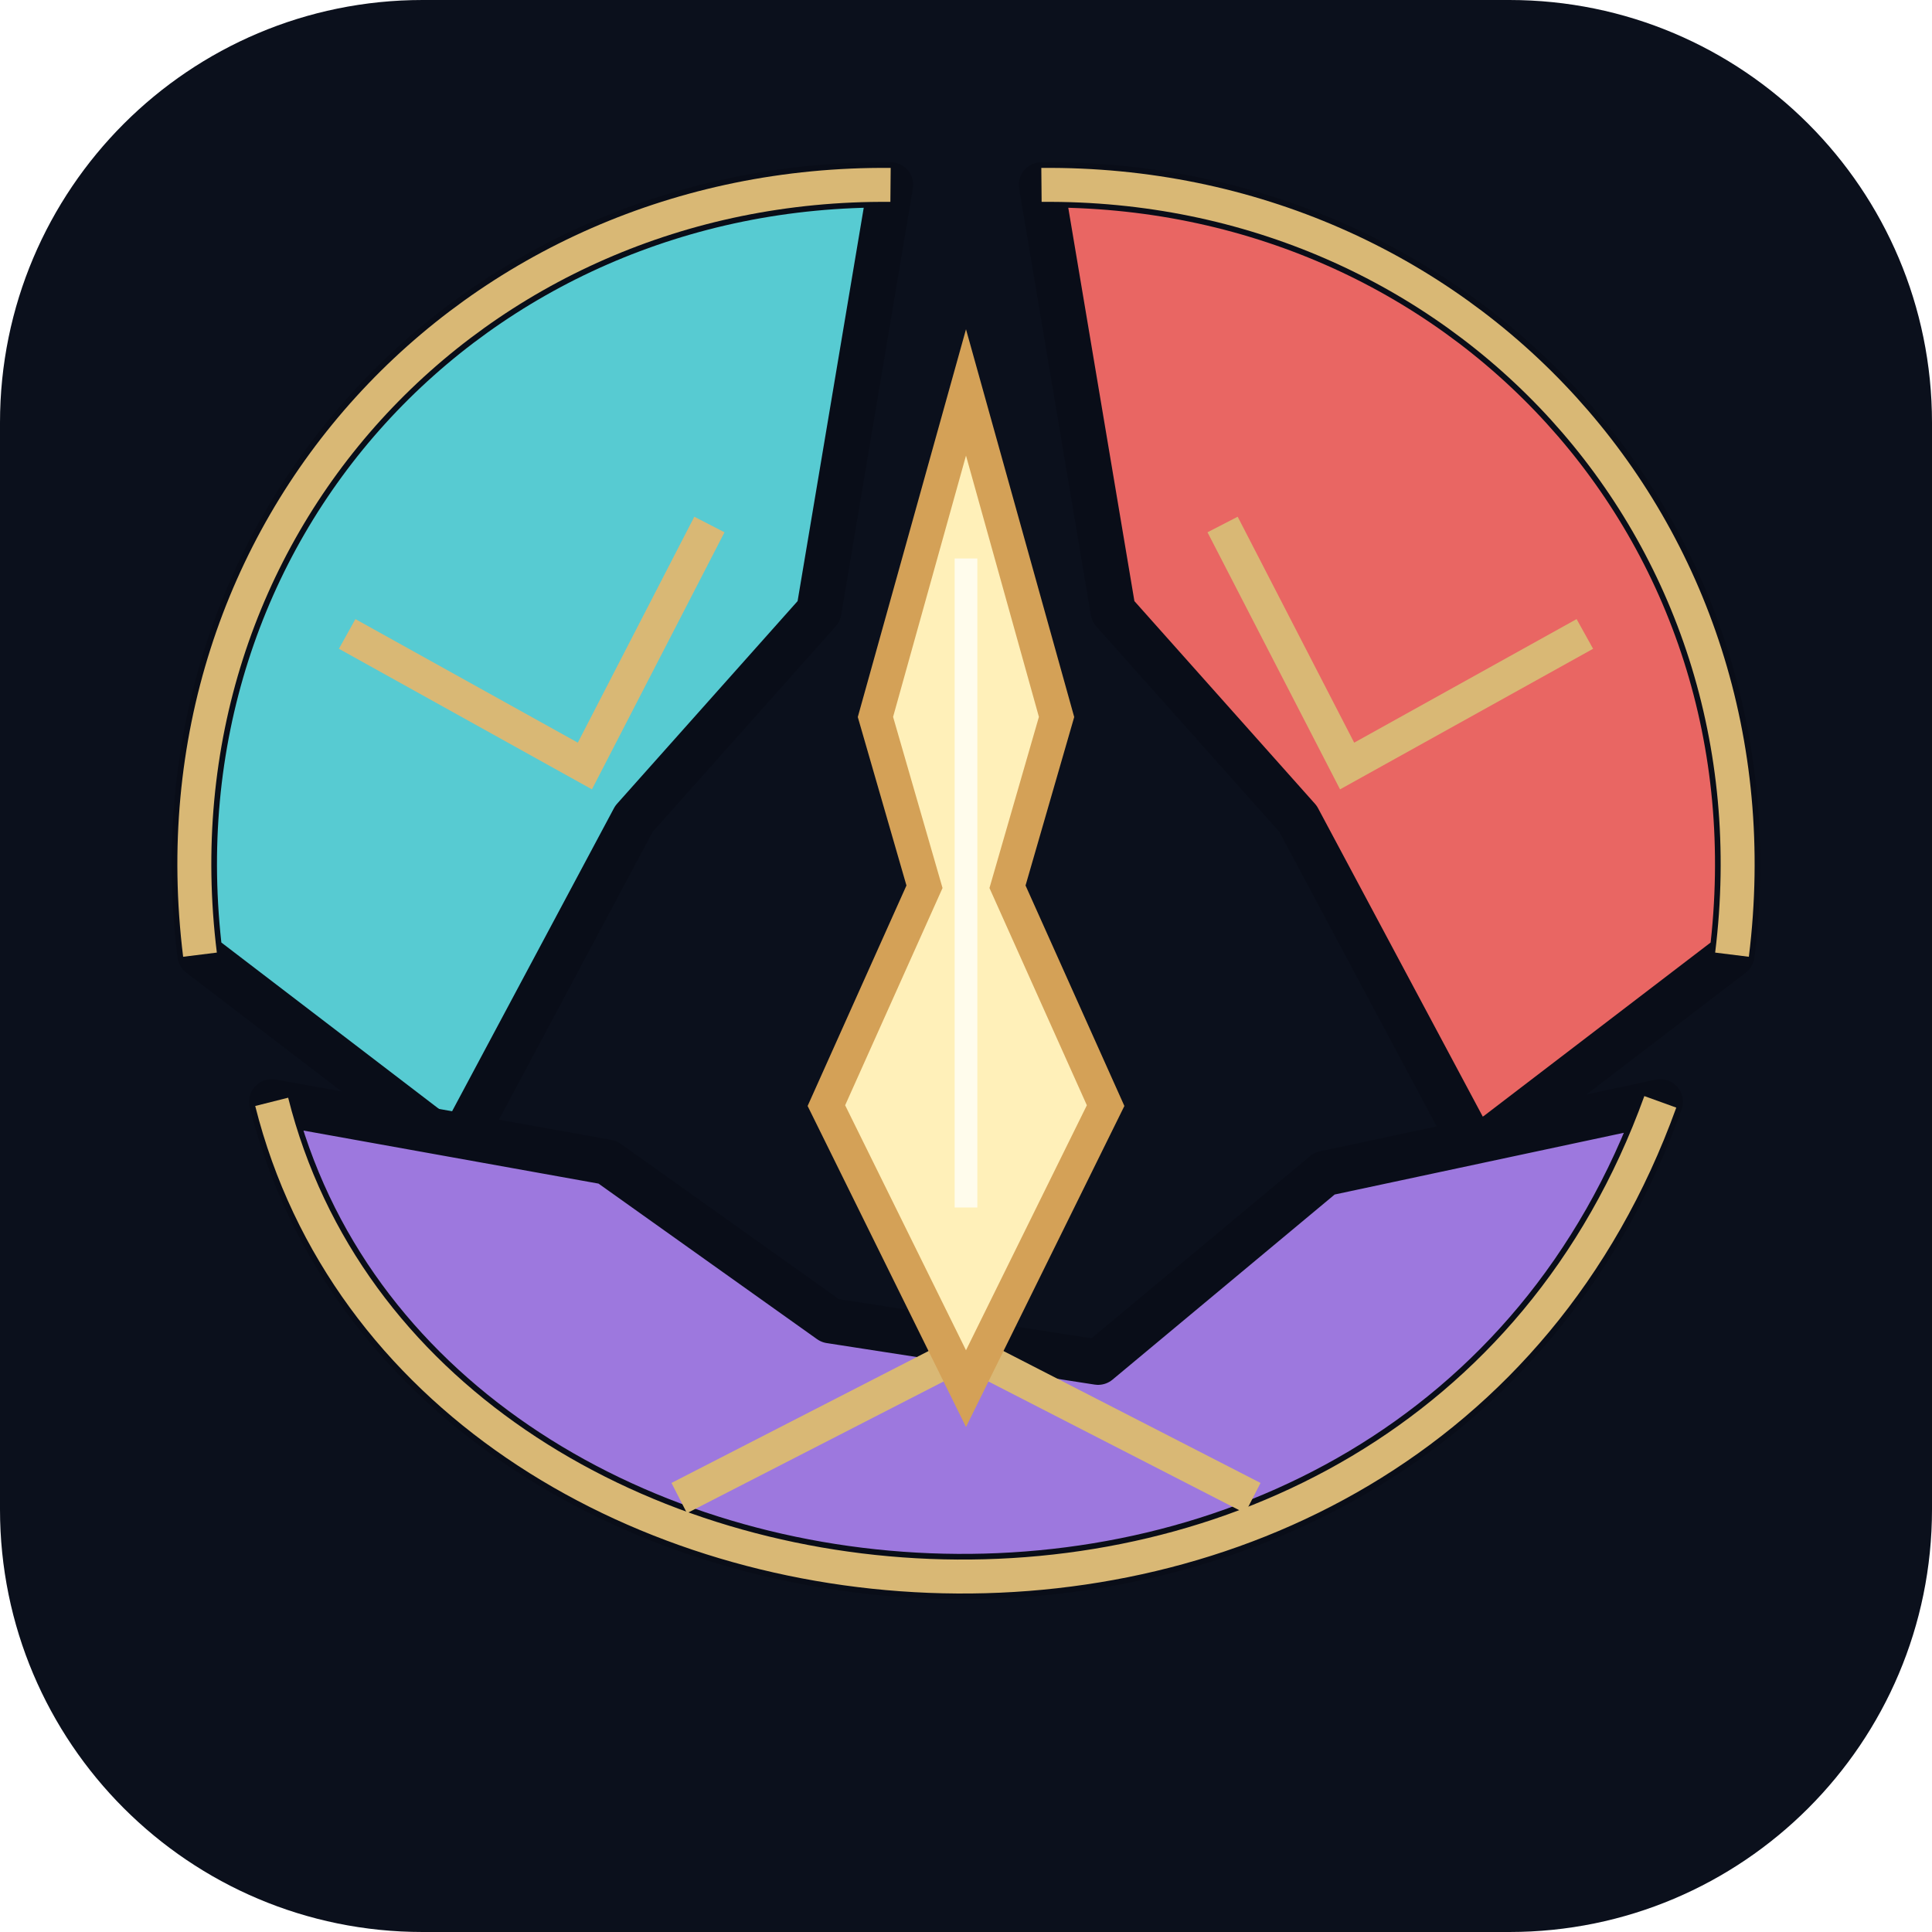
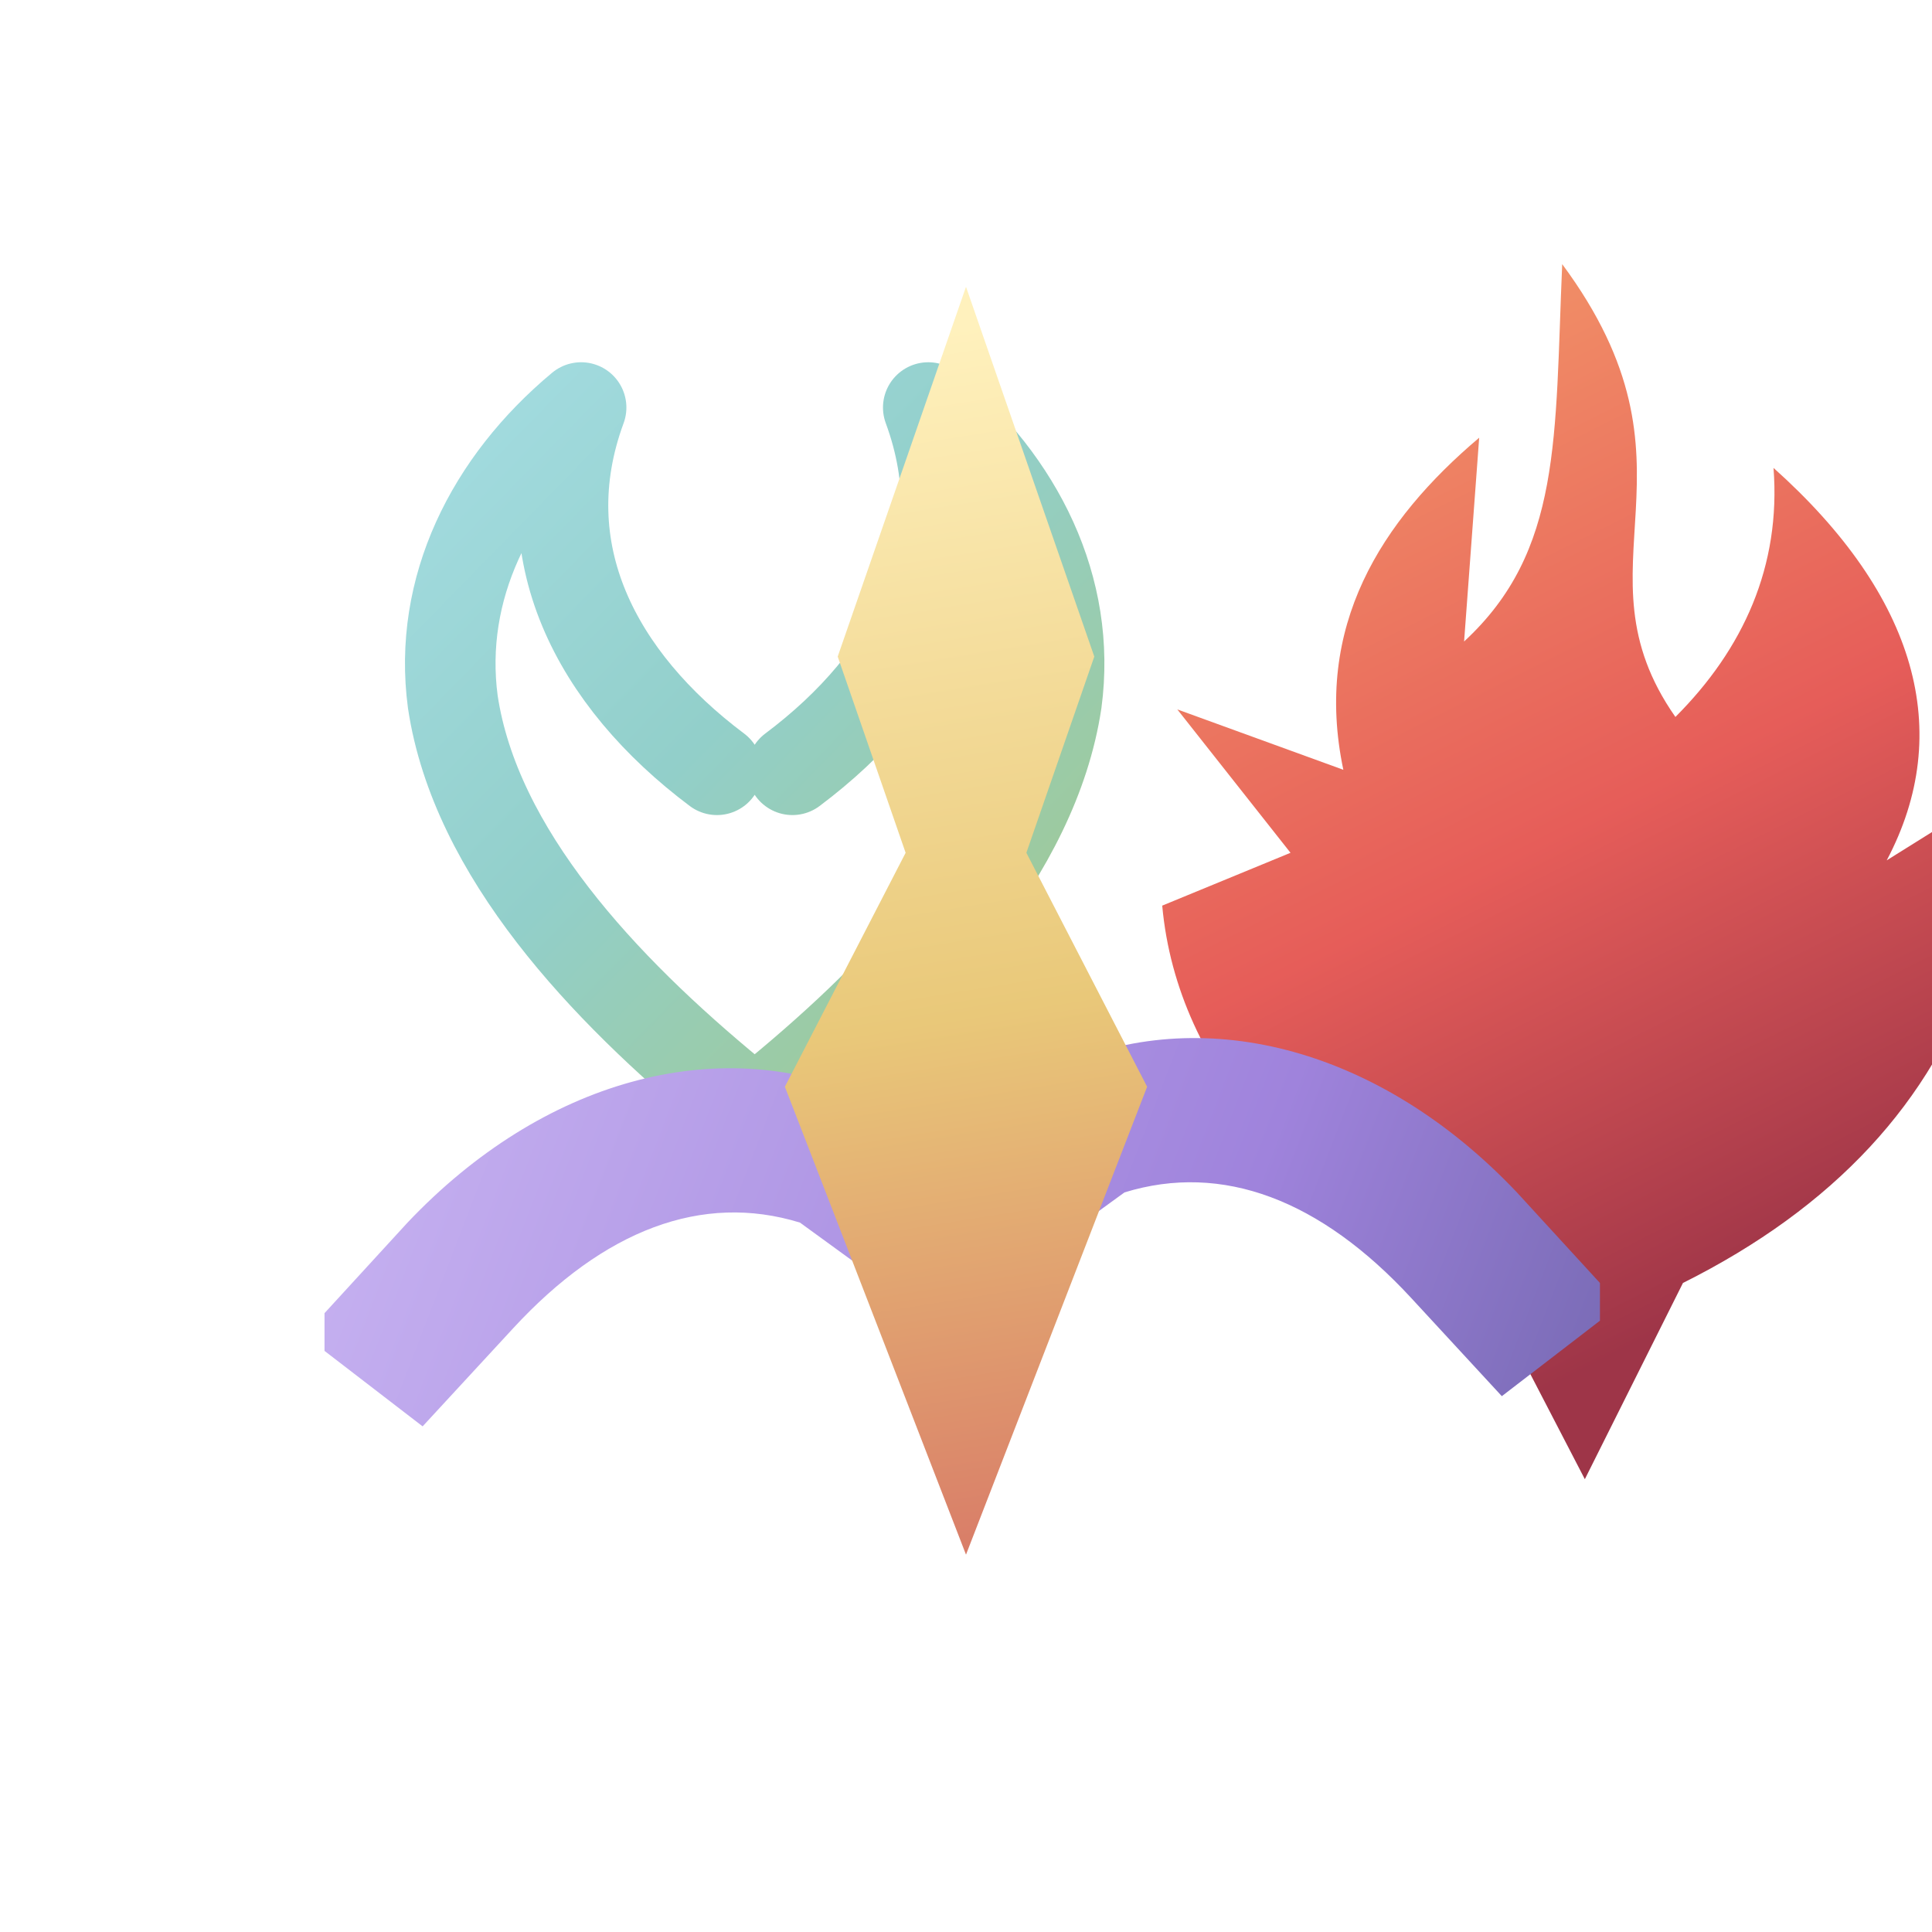
- <svg xmlns="http://www.w3.org/2000/svg" viewBox="0 0 512 512">
-   <rect width="512" height="512" rx="112" fill="#0b101c" />
-   <g stroke="#090d18" stroke-width="12" stroke-linejoin="round">
-     <path d="M236 49C125 48 39 140 53 253L121 305 168 217 217 162Z" fill="#57cbd2" />
-     <path d="M276 49C387 48 473 140 459 253L391 305 344 217 295 162Z" fill="#e96663" />
-     <path d="M72 292C111 447 375 472 440 292L351 311 291 361 220 350 161 308Z" fill="#9d78de" />
-   </g>
-   <g fill="none" stroke="#d9b875" stroke-width="9">
-     <path d="M236 49C125 48 39 140 53 253M276 49C387 48 473 140 459 253M72 292C111 447 375 472 440 292" />
-     <path d="M92 168 155 203 188 139M420 168 357 203 324 139M180 397 256 358 332 397" />
-   </g>
-   <path d="m256 104-24 86 13 45-26 58 37 75 37-75-26-58 13-45Z" fill="#fff0b9" stroke="#d4a157" stroke-width="9" />
-   <path d="M256 148V320" stroke="#fffcec" stroke-width="6" />
+ <svg xmlns="http://www.w3.org/2000/svg" viewBox="0 0 256 256" fill="none">
+   <defs>
+     <linearGradient id="inferno" x1="170" y1="40" x2="235" y2="169" gradientUnits="userSpaceOnUse">
+       <stop stop-color="#f39769" />
+       <stop offset=".55" stop-color="#e65d59" />
+       <stop offset="1" stop-color="#9e3548" />
+     </linearGradient>
+     <linearGradient id="paraiso" x1="38" y1="49" x2="128" y2="137" gradientUnits="userSpaceOnUse">
+       <stop stop-color="#a9e0e8" />
+       <stop offset=".58" stop-color="#92cfca" />
+       <stop offset="1" stop-color="#9fc997" />
+     </linearGradient>
+     <linearGradient id="limbo" x1="43" y1="165" x2="212" y2="230" gradientUnits="userSpaceOnUse">
+       <stop stop-color="#c5b0f0" />
+       <stop offset=".62" stop-color="#9f83dc" />
+       <stop offset="1" stop-color="#6d63a9" />
+     </linearGradient>
+     <linearGradient id="convergence" x1="117" y1="45" x2="143" y2="207" gradientUnits="userSpaceOnUse">
+       <stop stop-color="#fff1bd" />
+       <stop offset=".55" stop-color="#e9c879" />
+       <stop offset="1" stop-color="#d87967" />
+     </linearGradient>
+   </defs>
+   <path d="M97 145c-17-14-34-32-37-52-2-15 5-29 17-39-7 19 2 36 18 48M103 145c17-14 34-32 37-52 2-15-5-29-17-39 7 19-2 36-18 48" stroke="url(#paraiso)" stroke-width="12" stroke-linecap="round" stroke-linejoin="round" />
+   <path fill="url(#inferno)" d="M207 35c20 27 1 40 15 60 9-9 14-20 13-33 19 17 24 35 15 52l16-10-4 24c-6 18-19 32-39 42l-13 26-14-27c-23-9-40-27-42-49l17-7-15-19 22 8c-4-19 5-33 18-44l-2 27c13-12 12-27 13-50Z" />
+   <path fill="url(#limbo)" d="m43 174 11-12c18-19 41-25 60-17l15 11-12 14-11-8c-13-4-26 1-38 14l-12 13-13-10Zm169-4-11-12c-18-19-41-25-60-17l-15 11 12 14 11-8c13-4 26 1 38 14l12 13 13-10Z" />
+   <path fill="url(#convergence)" d="m128 38-17 49 9 26-16 31 24 62 24-62-16-31 9-26-17-49Zm0 45v77" />
</svg>
